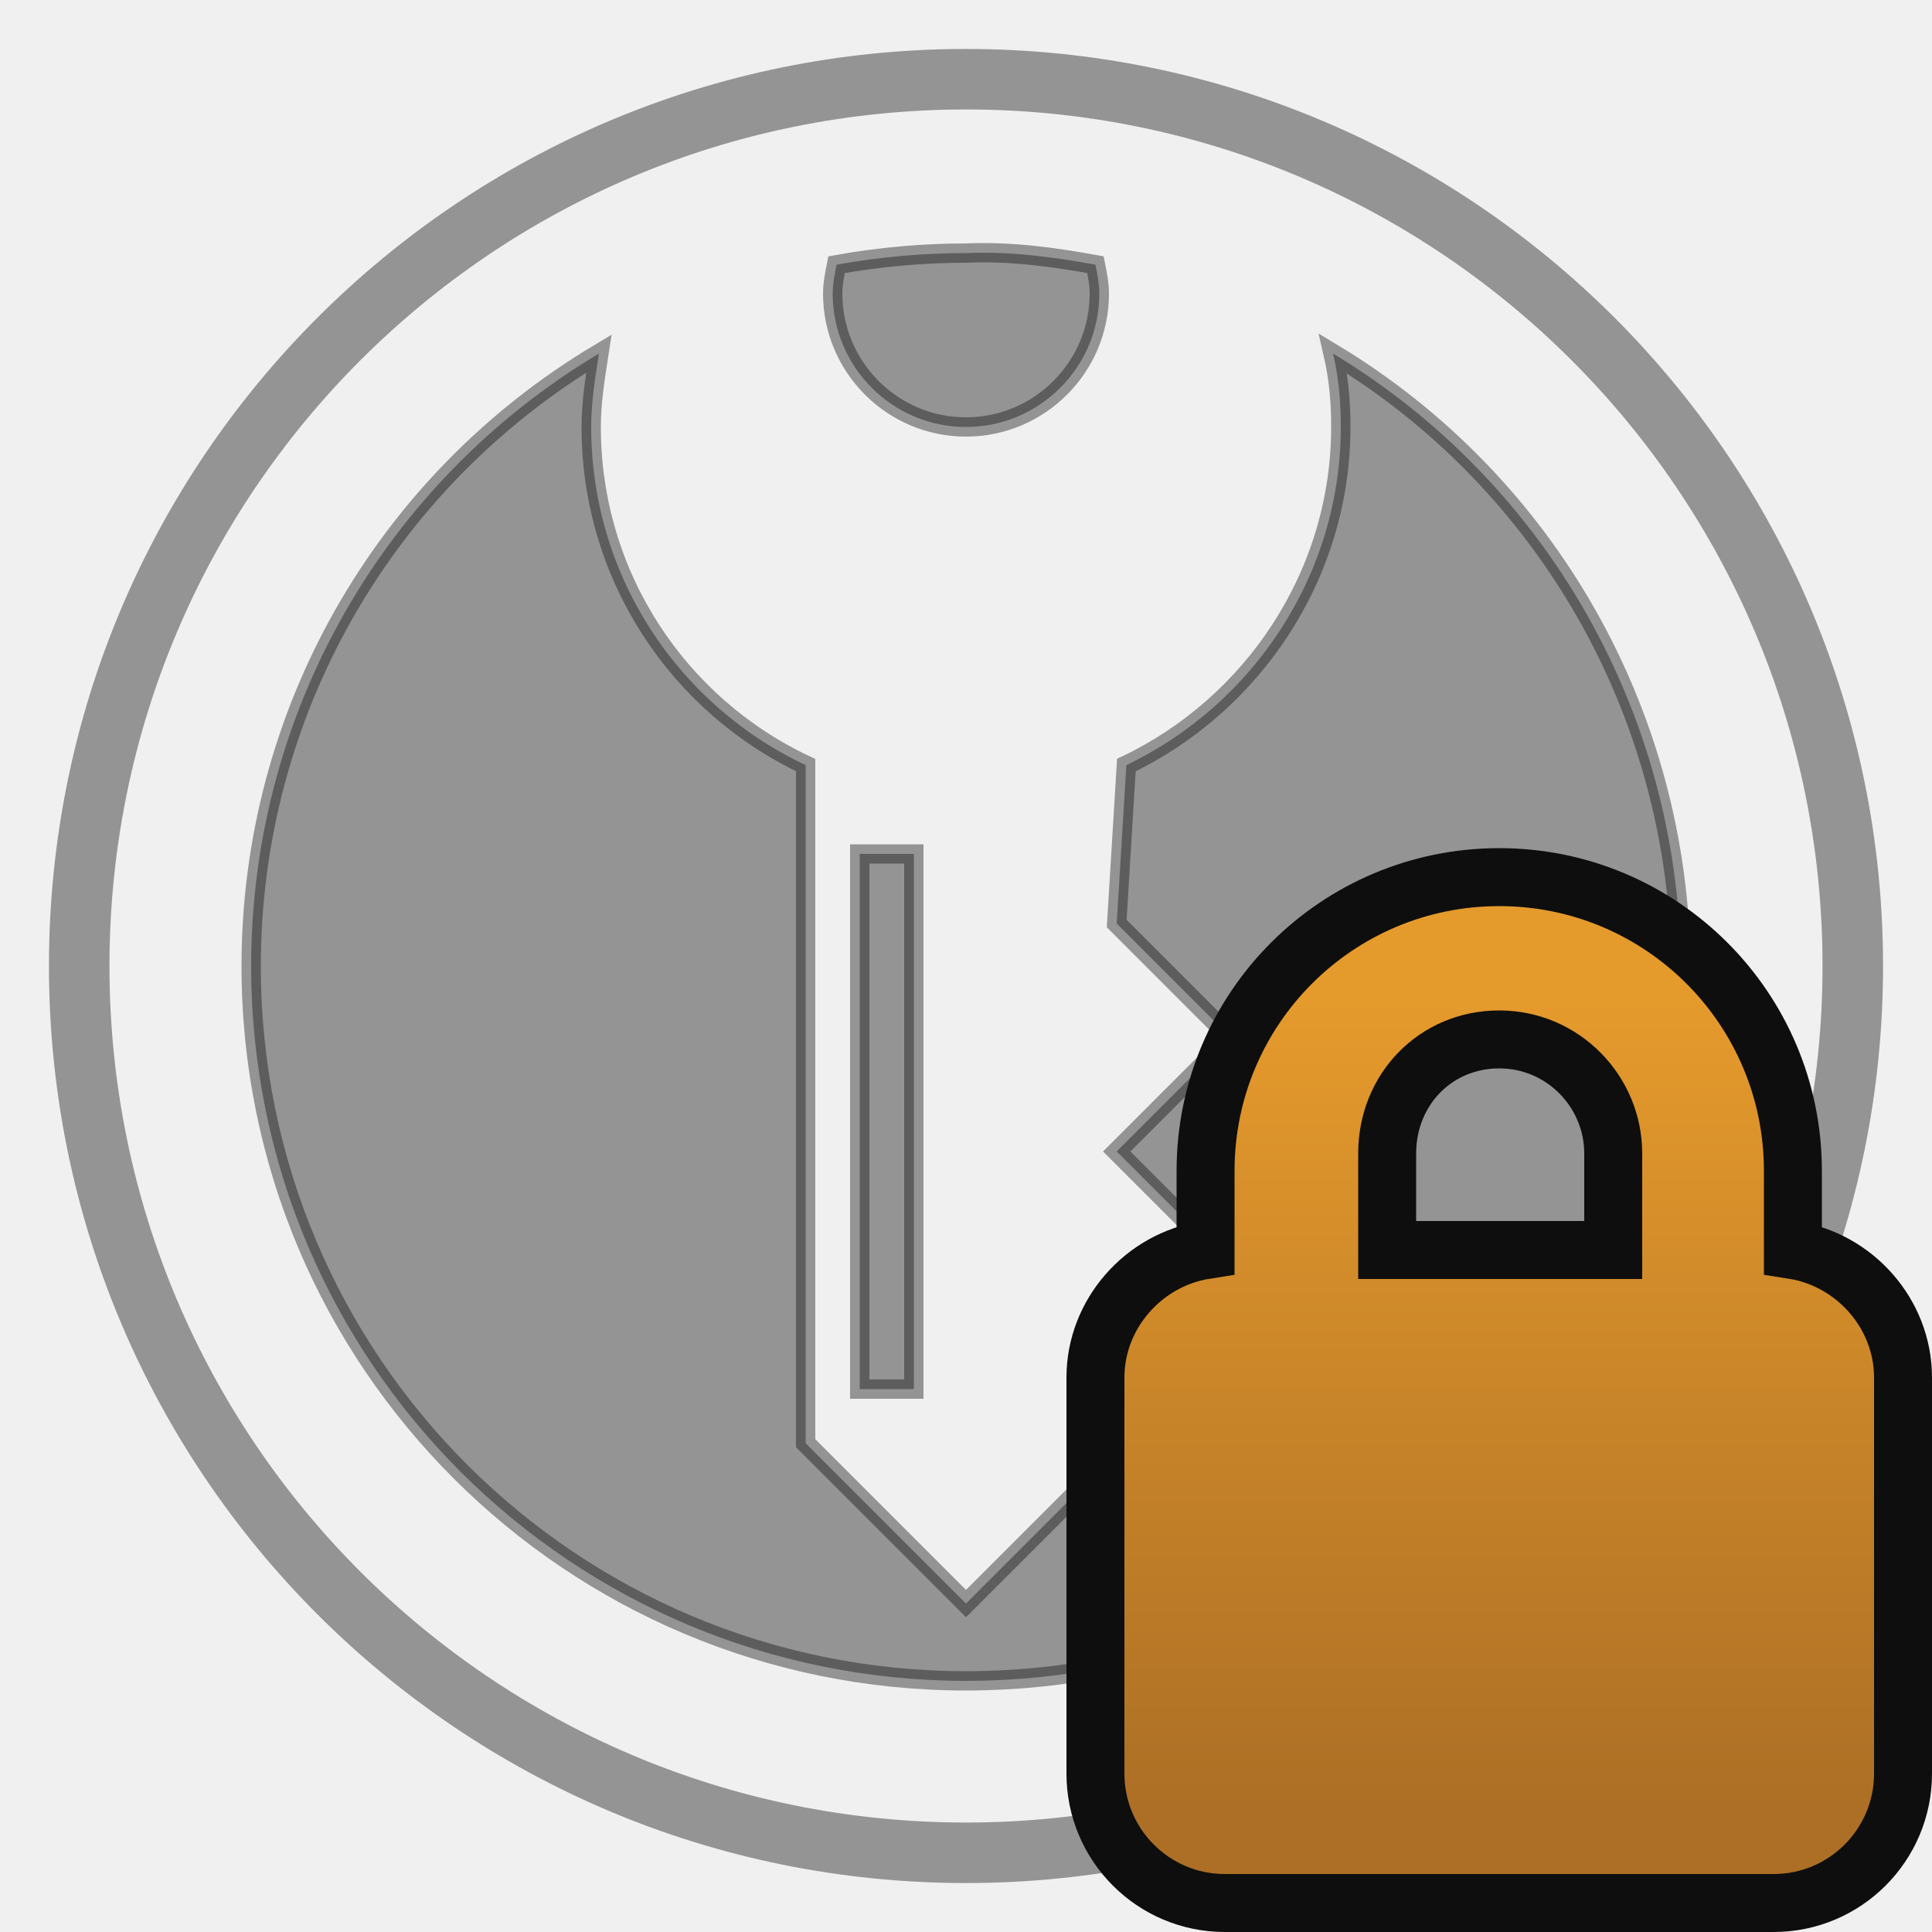
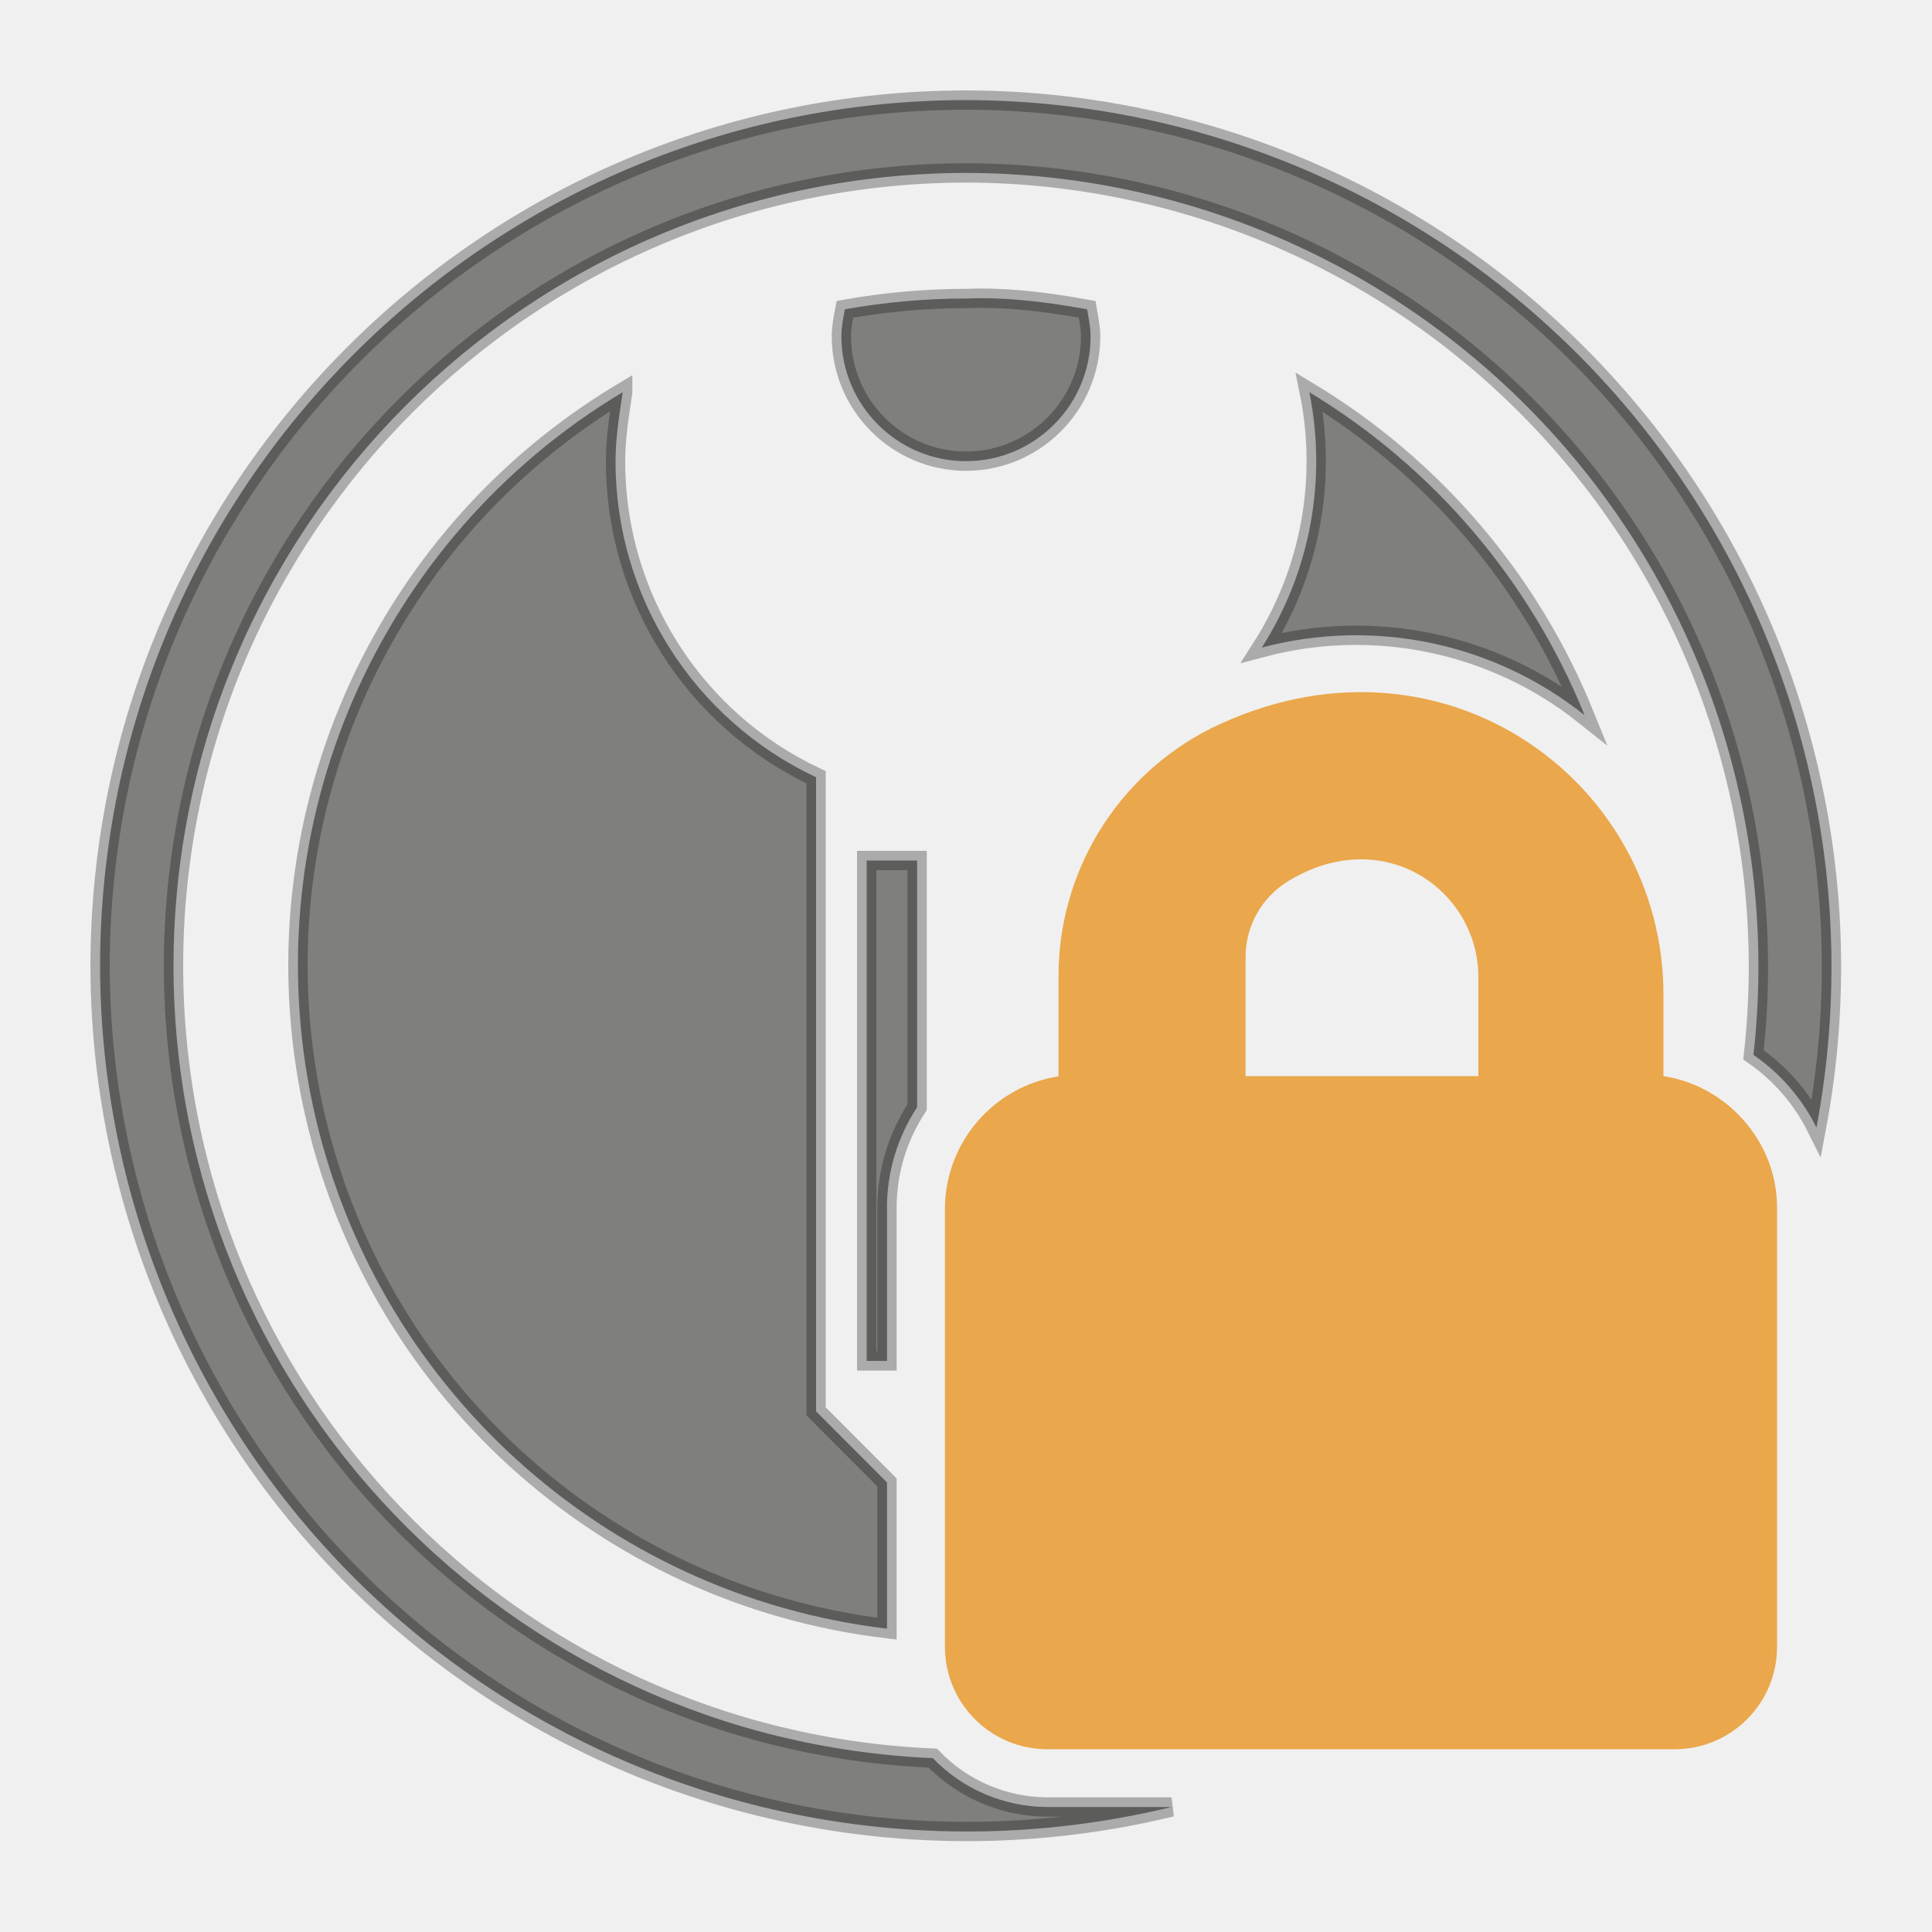
- <svg xmlns="http://www.w3.org/2000/svg" version="1.1" viewBox="0 0 100 100" xml:space="preserve">
-   <defs>
-     <linearGradient id="SVGID_2_-3" x1="73.8" x2="73.8" y1="1532.1" y2="1574" gradientTransform="translate(3.8,-1480.3)" gradientUnits="userSpaceOnUse">
-       <stop stop-color="#e59a2c" offset="0" />
-       <stop stop-color="#ac6f25" offset="1" />
-     </linearGradient>
-     <linearGradient id="linearGradient5199" x1="53.239" x2="53.239" y1="12.753" y2="86.357" gradientTransform="translate(-50.413 11.364)" gradientUnits="userSpaceOnUse">
-       <stop stop-color="#226e23" offset="0" />
-       <stop stop-color="#63ab3a" offset="1" />
-     </linearGradient>
-   </defs>
-   <linearGradient id="SVGID_1_" x1="50.269" x2="49.697" y1="-1470.9" y2="-1392.8" gradientTransform="matrix(1 0 0 -1 -50.207 -1373.2)" gradientUnits="userSpaceOnUse">
-     <stop stop-color="gray" offset="0" />
-     <stop stop-color="#4b4b4d" offset="1" />
-   </linearGradient>
-   <g stroke="#0c0c0c">
-     <g display="none" stroke-opacity=".85">
-       <circle cx="50" cy="50" r="45.9" clip-rule="evenodd" fill="none" stroke-linecap="round" stroke-linejoin="round" stroke-width="3.132" />
-       <path d="m56.7 13.7c0.1 0.5 0.2 1 0.2 1.5 0 3.8-3.1 6.9-6.9 6.9s-6.9-3.1-6.9-6.9c0-0.5 0.1-1 0.2-1.5 2.2-0.4 4.5-0.6 6.7-0.6 2.3-0.1 4.5 0.2 6.7 0.6zm-26.1 8.4c0 7.7 4.5 14.4 11.1 17.5v35.1l8.3 8.3 8.3-8.3-0.5-7.3 3.9-3.9-3.9-3.9 5.9-5.9-5.9-5.9 0.5-8.2c6.5-3.1 11.1-9.8 11.1-17.5 0-1.3-0.1-2.5-0.4-3.8 11.1 6.7 17.9 18.7 18 31.7 0 20.4-16.5 37-37 37-20.4 0-37-16.5-37-37 0-13 6.8-25 18-31.7-0.2 1.3-0.4 2.5-0.4 3.8zm13.9 22.1h2.8v27.7h-2.8z" display="inline" fill="#0c0c0c" fill-opacity=".85" />
-     </g>
-     <g stroke-opacity=".4">
-       <circle cx="50" cy="50" r="45.9" clip-rule="evenodd" fill="none" stroke-linecap="round" stroke-linejoin="round" stroke-width="3.132" />
-       <path d="m56.7 13.7c0.1 0.5 0.2 1 0.2 1.5 0 3.8-3.1 6.9-6.9 6.9s-6.9-3.1-6.9-6.9c0-0.5 0.1-1 0.2-1.5 2.2-0.4 4.5-0.6 6.7-0.6 2.3-0.1 4.5 0.2 6.7 0.6zm-26.1 8.4c0 7.7 4.5 14.4 11.1 17.5v35.1l8.3 8.3 8.3-8.3-0.5-7.3 3.9-3.9-3.9-3.9 5.9-5.9-5.9-5.9 0.5-8.2c6.5-3.1 11.1-9.8 11.1-17.5 0-1.3-0.1-2.5-0.4-3.8 11.1 6.7 17.9 18.7 18 31.7 0 20.4-16.5 37-37 37-20.4 0-37-16.5-37-37 0-13 6.8-25 18-31.7-0.2 1.3-0.4 2.5-0.4 3.8zm13.9 22.1h2.8v27.7h-2.8z" fill="#0c0c0c" fill-opacity=".4" />
-     </g>
-   </g>
-   <g display="none">
-     <g display="inline" stroke="#f9f9fa" stroke-opacity=".85">
-       <circle cx="50" cy="50" r="45.9" clip-rule="evenodd" display="inline" fill="none" stroke-linecap="round" stroke-linejoin="round" stroke-width="3.132" />
-       <path d="m56.7 13.7c0.1 0.5 0.2 1 0.2 1.5 0 3.8-3.1 6.9-6.9 6.9s-6.9-3.1-6.9-6.9c0-0.5 0.1-1 0.2-1.5 2.2-0.4 4.5-0.6 6.7-0.6 2.3-0.1 4.5 0.2 6.7 0.6zm-26.1 8.4c0 7.7 4.5 14.4 11.1 17.5v35.1l8.3 8.3 8.3-8.3-0.5-7.3 3.9-3.9-3.9-3.9 5.9-5.9-5.9-5.9 0.5-8.2c6.5-3.1 11.1-9.8 11.1-17.5 0-1.3-0.1-2.5-0.4-3.8 11.1 6.7 17.9 18.7 18 31.7 0 20.4-16.5 37-37 37-20.4 0-37-16.5-37-37 0-13 6.8-25 18-31.7-0.2 1.3-0.4 2.5-0.4 3.8zm13.9 22.1h2.8v27.7h-2.8z" display="inline" fill="#f9f9fa" fill-opacity=".85" />
-     </g>
-     <g display="none" stroke="#f9f9fa" stroke-opacity=".4">
-       <circle cx="50" cy="50" r="45.9" clip-rule="evenodd" fill="none" stroke-linecap="round" stroke-linejoin="round" stroke-width="3.132" />
-       <path d="m56.7 13.7c0.1 0.5 0.2 1 0.2 1.5 0 3.8-3.1 6.9-6.9 6.9s-6.9-3.1-6.9-6.9c0-0.5 0.1-1 0.2-1.5 2.2-0.4 4.5-0.6 6.7-0.6 2.3-0.1 4.5 0.2 6.7 0.6zm-26.1 8.4c0 7.7 4.5 14.4 11.1 17.5v35.1l8.3 8.3 8.3-8.3-0.5-7.3 3.9-3.9-3.9-3.9 5.9-5.9-5.9-5.9 0.5-8.2c6.5-3.1 11.1-9.8 11.1-17.5 0-1.3-0.1-2.5-0.4-3.8 11.1 6.7 17.9 18.7 18 31.7 0 20.4-16.5 37-37 37-20.4 0-37-16.5-37-37 0-13 6.8-25 18-31.7-0.2 1.3-0.4 2.5-0.4 3.8zm13.9 22.1h2.8v27.7h-2.8z" display="inline" fill="#f9f9fa" fill-opacity=".4" />
-     </g>
-     <g display="inline">
-       <circle cx="50" cy="50" r="45.934" fill="#fff" fill-rule="evenodd" opacity=".871" stroke="#000" stroke-linecap="round" stroke-linejoin="round" stroke-opacity=".784" stroke-width="3.132" />
-       <circle cx="50" cy="50" r="42.321" fill="none" />
-       <path d="m50 6.324c-24.121 3.9e-4 -43.675 19.554-43.676 43.676 3.8e-4 24.121 19.554 43.675 43.676 43.676 24.121-4e-4 43.675-19.554 43.676-43.676-4e-4 -24.121-19.554-43.675-43.676-43.676zm0 6.711c2.264 0.008 4.523 0.225 6.748 0.646 0.107 0.484 0.168 0.984 0.168 1.5 0 3.823-3.097 6.918-6.918 6.916-3.821 0.002-6.916-3.091-6.916-6.914 0-0.518 0.062-1.02 0.17-1.506 2.225-0.42 4.484-0.636 6.748-0.643zm-18.994 5.299c-0.24 1.219-0.371 2.474-0.371 3.764 0 7.72 4.528 14.368 11.064 17.48v35.09l8.299 8.299 8.301-8.301-0.477-7.35 3.914-3.912-3.914-3.912 5.871-5.867-5.871-5.871 0.477-8.178c6.538-3.111 11.066-9.759 11.066-17.478 0-1.287-0.133-2.541-0.373-3.758 11.132 6.668 17.954 18.684 17.973 31.66-5e-4 20.415-16.55 36.964-36.965 36.965-20.415-6e-4 -36.964-16.55-36.965-36.965 0.016-12.978 6.837-24.997 17.971-31.666zm13.459 25.898h2.768v27.666h-2.766l-2e-3 -27.664v-2e-3z" fill="#f9f9f9" fill-rule="evenodd" />
-       <path d="m56.748 13.682c0.107 0.484 0.168 0.985 0.168 1.501 0 3.823-3.097 6.918-6.918 6.916-3.821 0.002-6.916-3.091-6.916-6.914 0-0.518 0.063-1.021 0.171-1.507 2.225-0.42 4.484-0.635 6.748-0.642 2.264 0.008 4.523 0.225 6.747 0.646zm-26.113 8.416c0 7.72 4.528 14.367 11.064 17.479v35.091l8.299 8.299 8.301-8.301-0.476-7.349 3.913-3.913-3.913-3.913 5.87-5.868-5.87-5.87 0.476-8.179c6.538-3.111 11.066-9.758 11.066-17.477 0-1.287-0.133-2.542-0.372-3.759 11.132 6.668 17.954 18.684 17.972 31.661-6e-4 20.415-16.55 36.964-36.964 36.964-20.415-6e-4 -36.964-16.55-36.964-36.964 0.015-12.978 6.836-24.998 17.97-31.667-0.24 1.219-0.371 2.476-0.37 3.765zm13.83 22.135h2.768v27.666h-2.765l-2e-3 -27.664v-2e-3z" fill="url(#linearGradient5199)" opacity=".94" />
-     </g>
-     <g display="none">
-       <circle cx="50" cy="50" r="45.9" clip-rule="evenodd" fill="#fff" fill-rule="evenodd" stroke="#515151" stroke-linecap="round" stroke-linejoin="round" stroke-width="3.132" />
-       <path d="m56.7 13.7c0.1 0.5 0.2 1 0.2 1.5 0 3.8-3.1 6.9-6.9 6.9s-6.9-3.1-6.9-6.9c0-0.5 0.1-1 0.2-1.5 2.2-0.4 4.5-0.6 6.7-0.6 2.3-0.1 4.5 0.2 6.7 0.6zm-26.1 8.4c0 7.7 4.5 14.4 11.1 17.5v35.1l8.3 8.3 8.3-8.3-0.5-7.3 3.9-3.9-3.9-3.9 5.9-5.9-5.9-5.9 0.5-8.2c6.5-3.1 11.1-9.8 11.1-17.5 0-1.3-0.1-2.5-0.4-3.8 11.1 6.7 17.9 18.7 18 31.7 0 20.4-16.5 37-37 37-20.4 0-37-16.5-37-37 0-13 6.8-25 18-31.7-0.2 1.3-0.4 2.5-0.4 3.8zm13.9 22.1h2.8v27.7h-2.8z" display="inline" fill="url(#SVGID_1_)" />
-     </g>
-   </g>
-   <g display="none">
-     <path d="m27.526 52.29c-1.961-0.065-5.404-17.019-6.791-18.406-1.348-1.348-18.036-4.452-17.973-6.358 0.065-1.961 17.019-5.404 18.406-6.791 1.348-1.348 4.452-18.036 6.358-17.973 1.961 0.065 5.404 17.019 6.791 18.406 1.348 1.348 18.036 4.452 17.973 6.358-0.065 1.961-17.019 5.404-18.406 6.791-1.348 1.348-4.452 18.036-6.358 17.973z" fill="#0f0" stroke="#000" stroke-linecap="round" stroke-linejoin="round" stroke-width="5.523" style="paint-order:markers stroke fill" />
-   </g>
-   <g>
-     <path d="m63.4 98.5c-3.7 0-6.7-3-6.7-6.7v-20.5c0-3.3 2.5-6.1 5.7-6.6v-4.1c0-8.4 6.8-15.2 15.2-15.2s15.2 6.8 15.2 15.2v4.1c3.2 0.5 5.7 3.3 5.7 6.6v20.5c0 3.7-3 6.7-6.7 6.7zm20.1-33.8v-5c0-3.2-2.6-5.9-5.9-5.9s-5.8 2.6-5.8 5.9v5z" fill="url(#SVGID_2_-3)" stroke="#0e0e0e" stroke-width="3" />
-   </g>
-   <g display="none">
-     <rect transform="translate(2.9829 .81217)" x="62.107" y="49.702" width="33.41" height="47.986" ry="5.259" display="inline" fill="#f00" stroke="#000" stroke-linecap="round" stroke-linejoin="round" stroke-width="3" />
-     <path d="m77.318 80.202v-1.734c0-1.5 0.32-2.805 0.961-3.914 0.641-1.109 1.812-2.289 3.516-3.539 1.641-1.172 2.719-2.125 3.234-2.859 0.531-0.734 0.797-1.555 0.797-2.461 0-1.016-0.375-1.789-1.125-2.32-0.75-0.531-1.797-0.797-3.141-0.797-2.344 0-5.016 0.766-8.016 2.297l-2.555-5.133c3.484-1.953 7.18-2.93 11.086-2.93 3.219 0 5.774 0.773 7.664 2.32 1.906 1.547 2.859 3.609 2.859 6.188 0 1.719-0.391 3.203-1.172 4.453-0.781 1.25-2.266 2.656-4.453 4.219-1.5 1.109-2.453 1.953-2.859 2.531-0.391 0.578-0.586 1.336-0.586 2.273v1.406zm-0.75 8.016c0-1.312 0.352-2.305 1.055-2.977 0.703-0.672 1.727-1.008 3.07-1.008 1.297 0 2.297 0.344 3 1.031 0.719 0.688 1.078 1.672 1.078 2.953 0 1.234-0.359 2.211-1.078 2.93-0.719 0.703-1.719 1.055-3 1.055-1.312 0-2.328-0.344-3.047-1.031-0.719-0.703-1.078-1.688-1.078-2.953z" display="inline" fill="#fff" stroke="#fff" stroke-linecap="round" />
-     <g>
-       <rect transform="matrix(1.1046 0 0 1.1046 -7.5383 -9.5324)" x="58.942" y="60.377" width="37.058" height="37.428" ry="4.102" display="inline" fill="#f00" stroke="#040404" stroke-linecap="round" stroke-linejoin="round" stroke-width="2.716" />
-       <path d="m67.652 67.432 20.762 20.794m0-20.794-20.762 20.794" display="inline" fill="none" stroke="#fff" stroke-linecap="round" stroke-width="6.07" />
-       <rect transform="translate(5.4993 4.4312)" x="62.782" y="46.083" width="30.219" height="47.986" ry="5.259" display="inline" fill="#f00" stroke="#000" stroke-width="3" />
-     </g>
-     <path d="m86.297 79.956h-5.719l-1.195-22.898h8.109zm-7.008 8.016c0-1.312 0.351-2.305 1.055-2.977 0.703-0.672 1.726-1.008 3.07-1.008 1.297 0 2.297 0.344 3 1.031 0.719 0.688 1.078 1.672 1.078 2.953 0 1.234-0.359 2.211-1.078 2.93-0.719 0.703-1.719 1.055-3 1.055-1.312 0-2.328-0.344-3.047-1.031-0.719-0.703-1.078-1.688-1.078-2.953z" display="inline" fill="#fff" stroke="#fff" />
+ <svg xmlns="http://www.w3.org/2000/svg" xml:space="preserve" viewBox="0 0 100 100">
+   <g style="display:inline" stroke="#0c0c0c" stroke-opacity=".8">
+     <path d="M50 5.18A44.87 44.87 0 0 0 5.18 50a44.87 44.87 0 0 0 55.46 43.53h-6.43A8.27 8.27 0 0 1 48.28 91a41.08 41.08 0 0 1-39.3-41A41.08 41.08 0 0 1 50 8.95 41.08 41.08 0 0 1 90.76 54.6a9.97 9.97 0 0 1 3.26 3.76A44.87 44.87 0 0 0 50 5.18zm1.6 10.27c-.53-.02-1.06-.02-1.6 0a36 36 0 0 0-6.27.56c-.09.47-.18.94-.18 1.4 0 3.56 2.9 6.46 6.45 6.46 3.55 0 6.45-2.9 6.45-6.46 0-.46-.1-.93-.18-1.4-1.55-.28-3.09-.5-4.67-.56zM32.23 20.3a34.58 34.58 0 0 0 13.68 64v-7.57l-3.67-3.68V40.23a18.06 18.06 0 0 1-10.38-16.36c0-1.22.19-2.34.37-3.56zm35.54 0a17.95 17.95 0 0 1-2.46 13.22 18.97 18.97 0 0 1 16.71 3.5A34.8 34.8 0 0 0 67.77 20.3zM44.86 44.54v25.9h1.05v-7.93c0-1.93.58-3.7 1.56-5.2V44.54z" display="inline" fill="#0f0f0d" fill-opacity=".5" stroke-opacity=".3" style="display:inline" />
+     <path d="M86.1 55.7v-4.22c0-11.14-11.61-19.55-23.4-13.79a14.34 14.34 0 0 0-7.91 12.93v5.09a6.96 6.96 0 0 0-5.88 6.8v22.73a5.3 5.3 0 0 0 5.3 5.3h32.47a5.3 5.3 0 0 0 5.3-5.3V62.5c0-3.4-2.58-6.29-5.87-6.8zm-9.58 0H64.47v-6.15a4.6 4.6 0 0 1 2.17-3.92c4.97-3.06 9.88.46 9.88 4.93v5.15z" display="inline" fill="#eaa74b" style="display:inline" stroke="none" />
  </g>
</svg>
